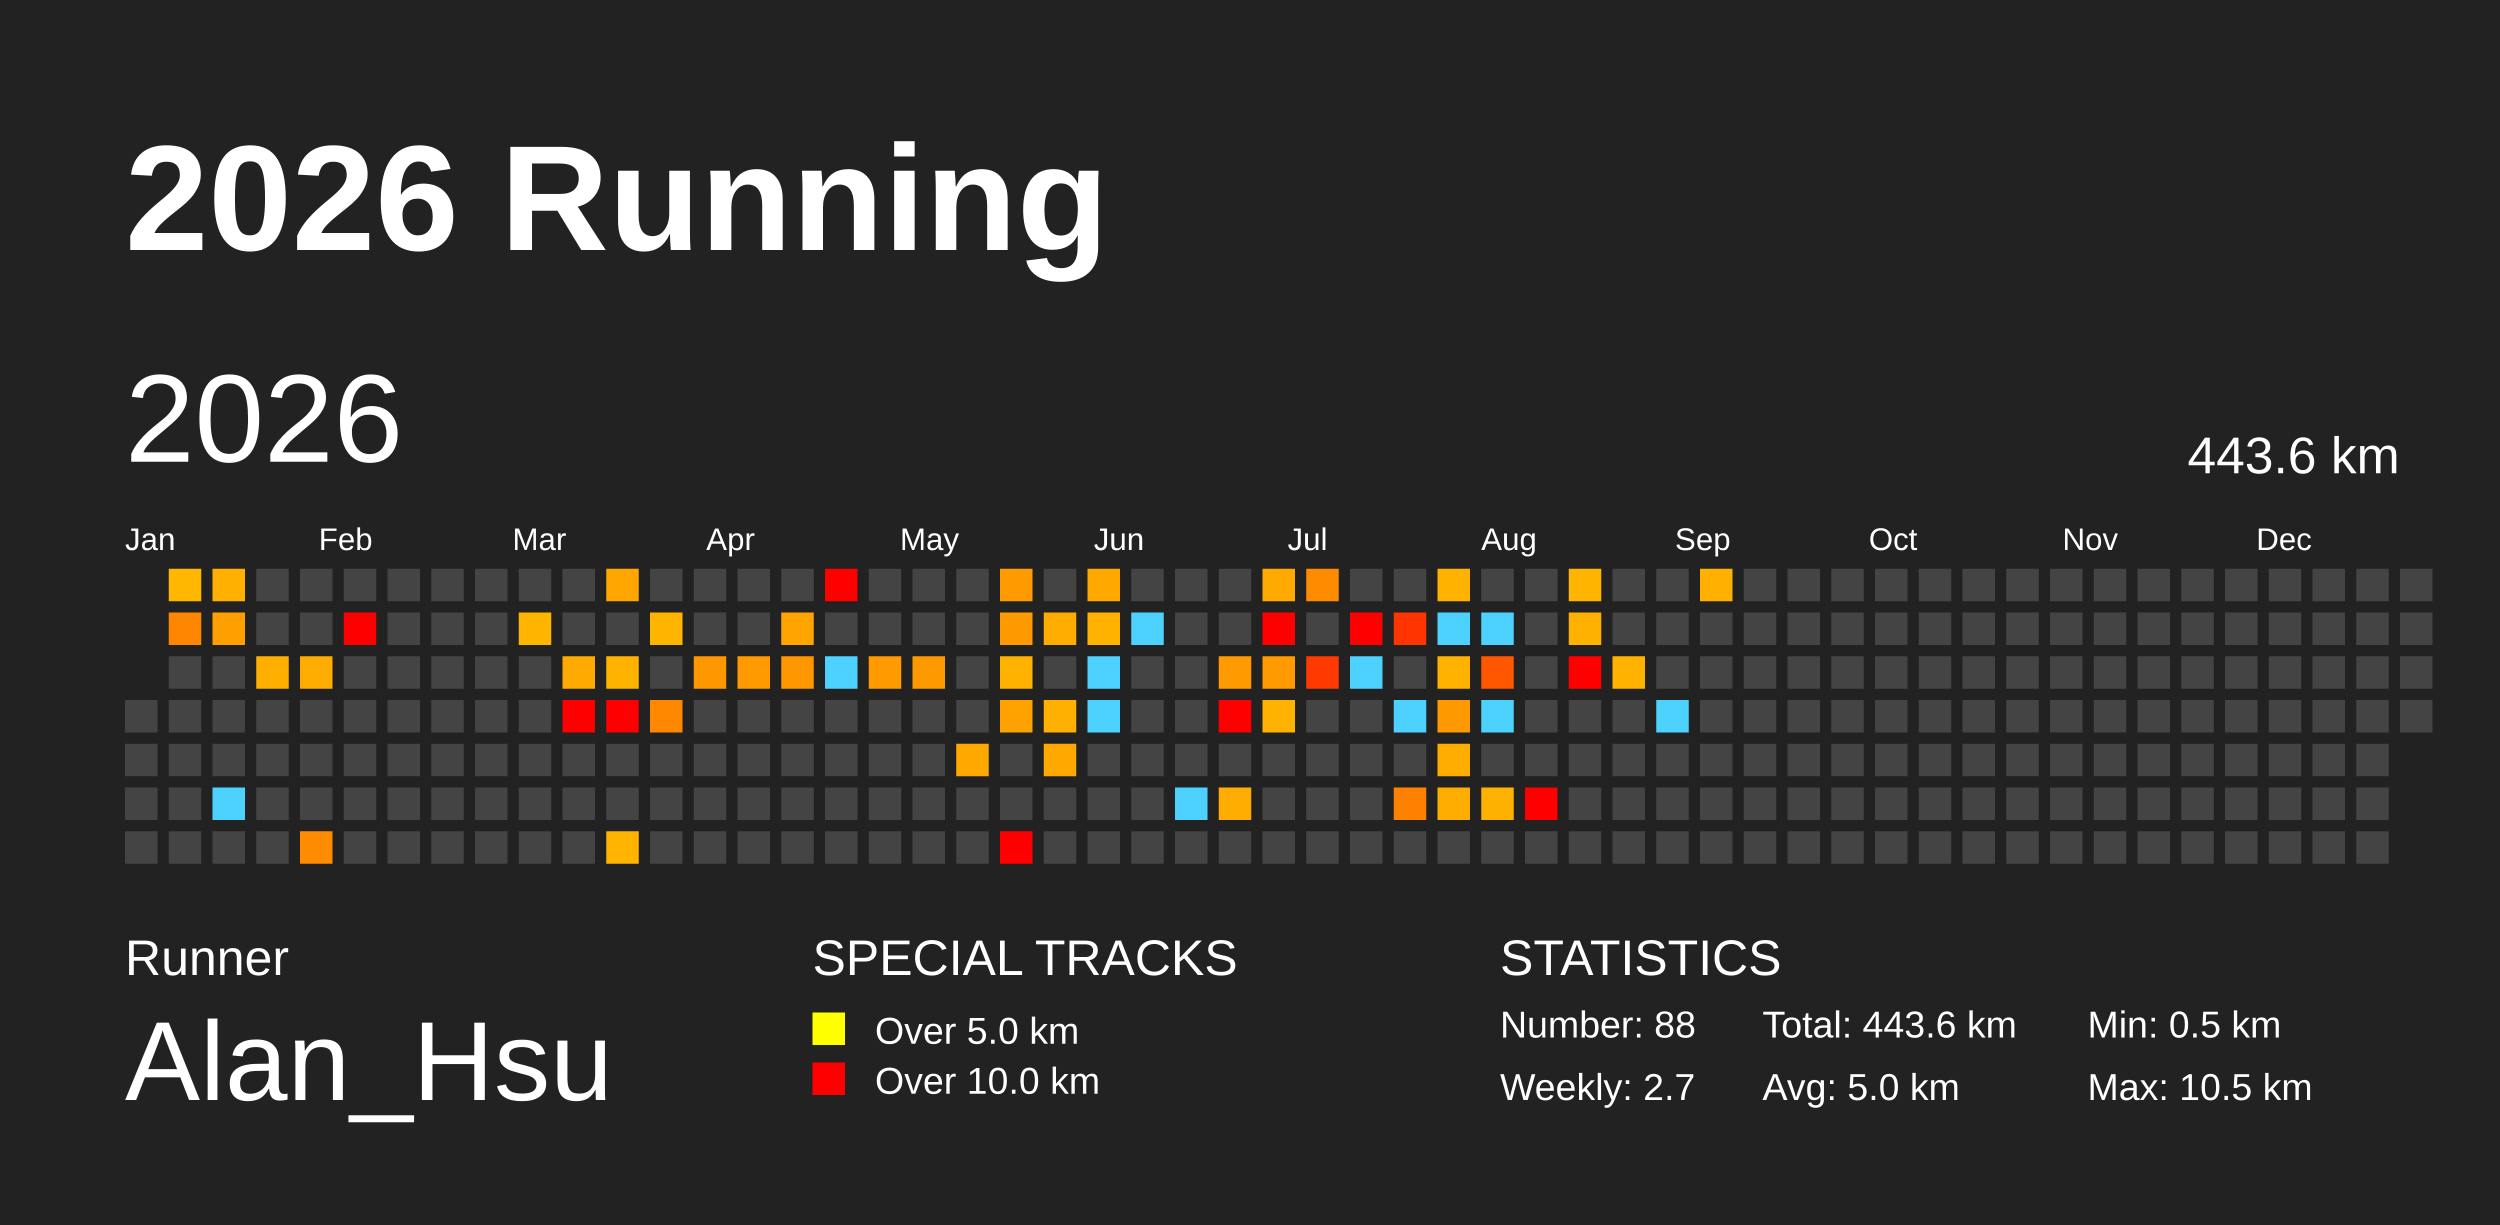
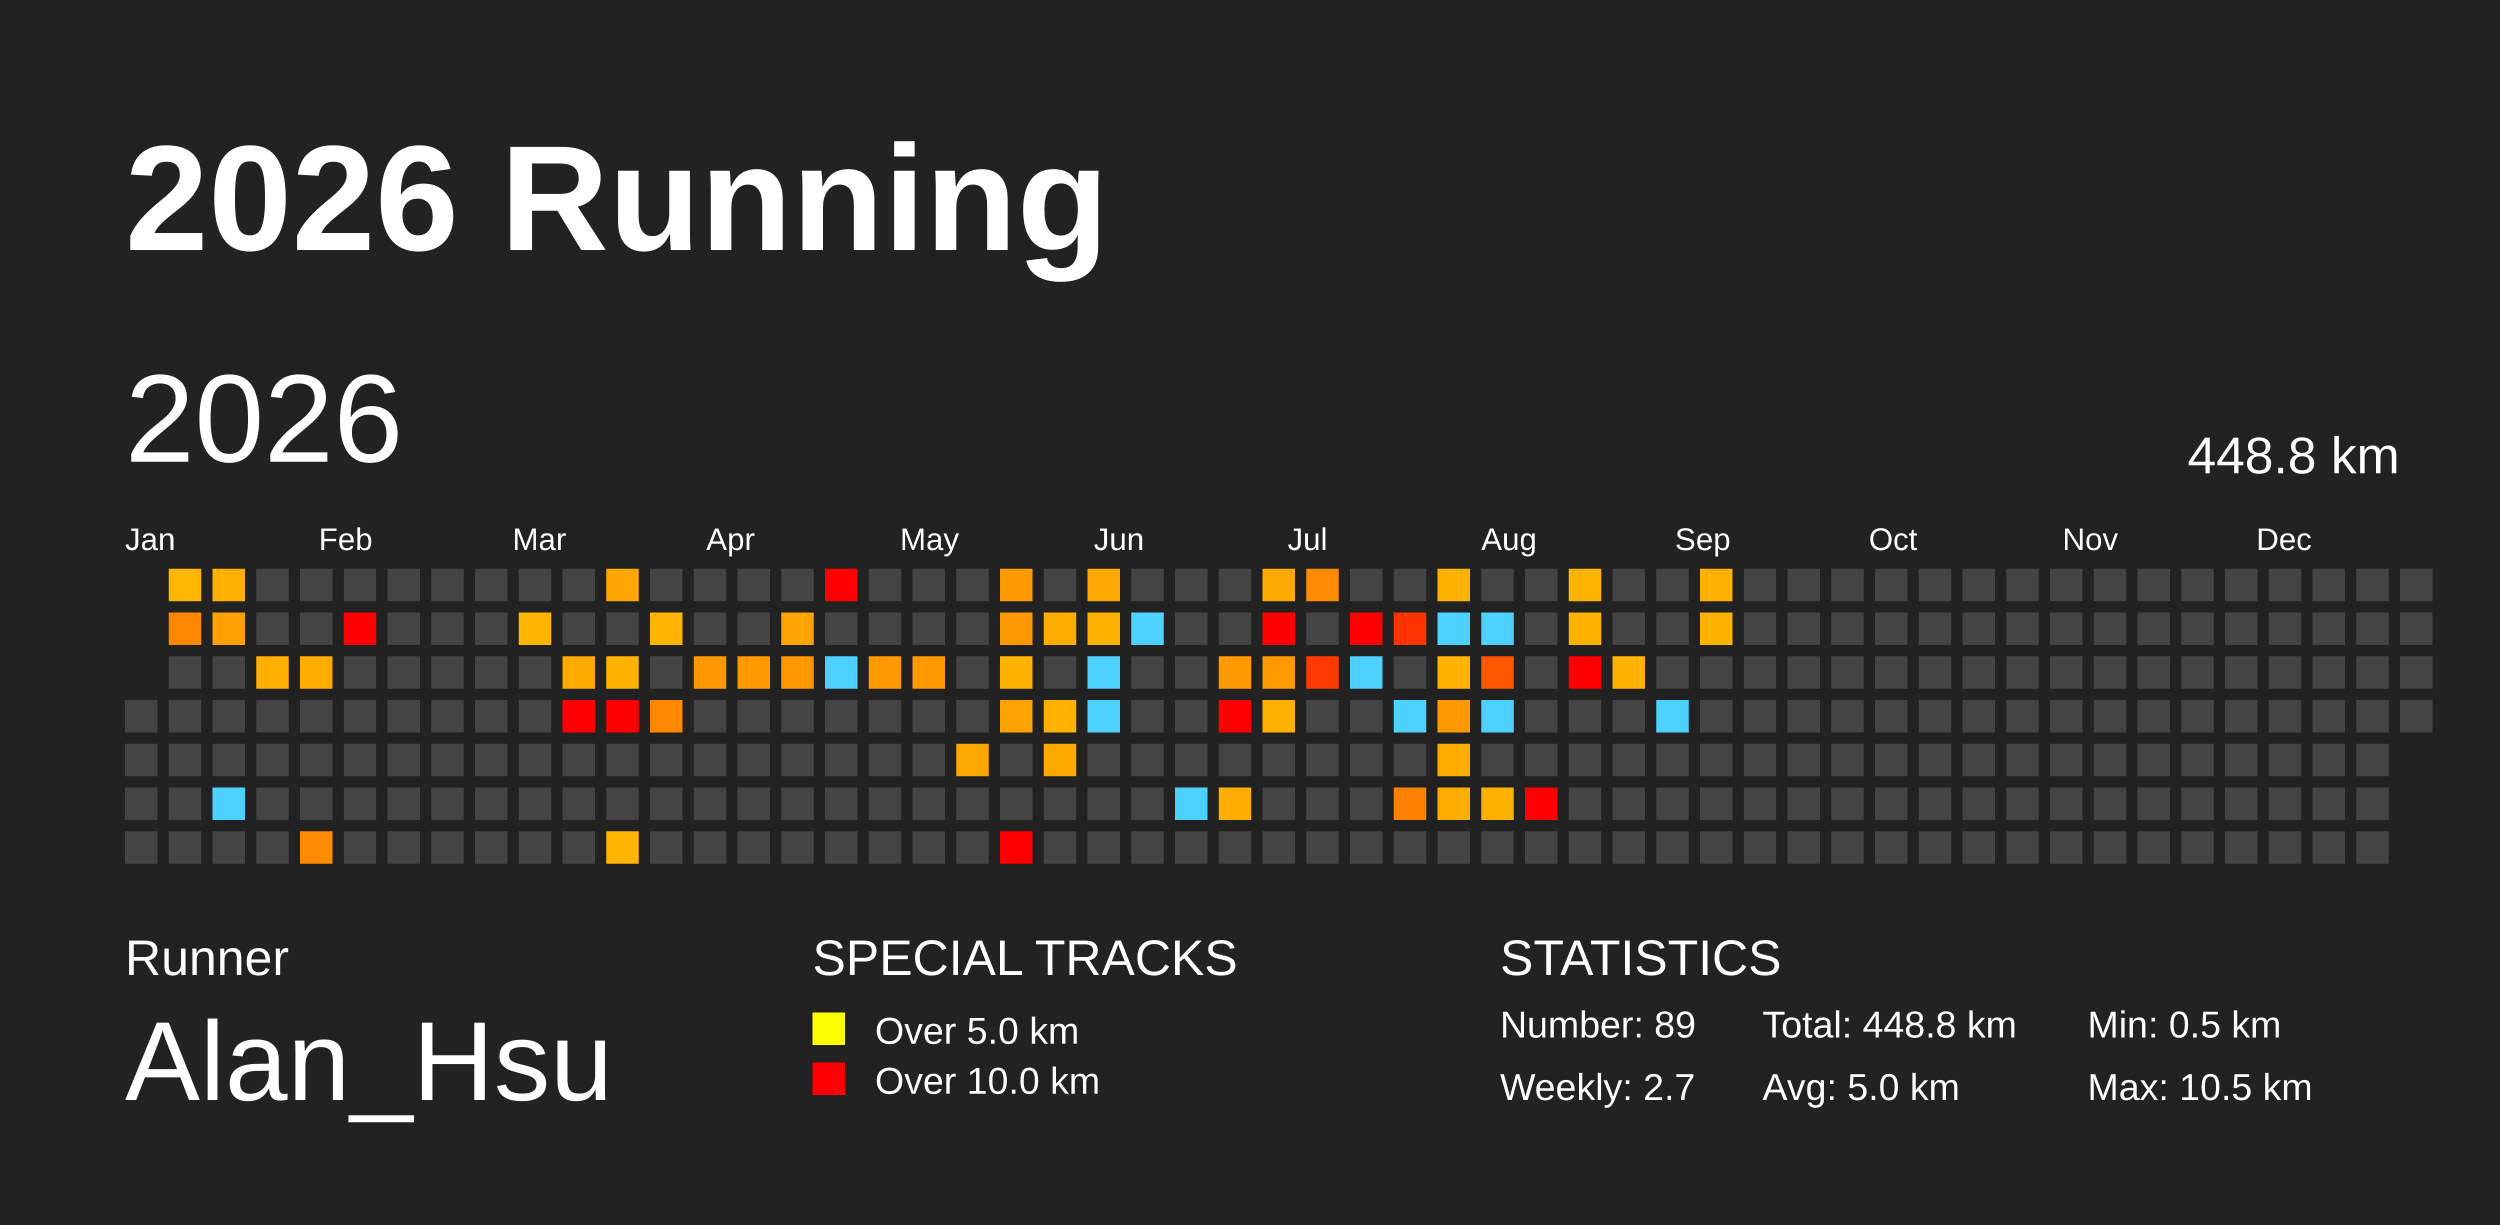
<svg xmlns="http://www.w3.org/2000/svg" baseProfile="full" height="98mm" version="1.1" viewBox="0,0,200,98" width="200mm">
  <defs />
  <rect fill="#222222" height="98" width="200" x="0" y="0" />
  <text fill="#FFFFFF" style="font-size:12px; font-family:Arial; font-weight:bold;" x="10" y="20">2026 Running</text>
  <text fill="#FFFFFF" style="font-size:4px; font-family:Arial" x="10" y="78">Runner</text>
  <text fill="#FFFFFF" style="font-size:9px; font-family:Arial" x="10" y="88">Alan_Hsu</text>
  <text fill="#FFFFFF" style="font-size:4px; font-family:Arial" x="65" y="78">SPECIAL TRACKS</text>
  <rect fill="yellow" height="2.6" width="2.6" x="65" y="81" />
  <text fill="#FFFFFF" style="font-size:3px; font-family:Arial" x="70" y="83.5">Over 5.0 km</text>
  <rect fill="red" height="2.6" width="2.6" x="65" y="85" />
  <text fill="#FFFFFF" style="font-size:3px; font-family:Arial" x="70" y="87.5">Over 10.0 km</text>
  <text fill="#FFFFFF" style="font-size:4px; font-family:Arial" x="120" y="78">STATISTICS</text>
-   <text fill="#FFFFFF" style="font-size:3px; font-family:Arial" x="120" y="83">Number: 88</text>
+   <text fill="#FFFFFF" style="font-size:3px; font-family:Arial" x="120" y="83">Number: 89</text>
  <text fill="#FFFFFF" style="font-size:3px; font-family:Arial" x="120" y="88">Weekly: 2.7</text>
-   <text fill="#FFFFFF" style="font-size:3px; font-family:Arial" x="141" y="83">Total: 443.6 km</text>
+   <text fill="#FFFFFF" style="font-size:3px; font-family:Arial" x="141" y="83">Total: 448.8 km</text>
  <text fill="#FFFFFF" style="font-size:3px; font-family:Arial" x="141" y="88">Avg: 5.0 km</text>
  <text fill="#FFFFFF" style="font-size:3px; font-family:Arial" x="167" y="83">Min: 0.5 km</text>
  <text fill="#FFFFFF" style="font-size:3px; font-family:Arial" x="167" y="88">Max: 10.5 km</text>
  <text dominant-baseline="hanging" fill="#FFFFFF" style="font-size:10.0px; font-family:Arial;" x="10" y="30">2026</text>
-   <text dominant-baseline="hanging" fill="#FFFFFF" style="font-size:4.125px; font-family:Arial;" x="175" y="35">443.6 km</text>
+   <text dominant-baseline="hanging" fill="#FFFFFF" style="font-size:4.125px; font-family:Arial;" x="175" y="35">448.8 km</text>
  <text fill="#FFFFFF" style="font-size:2.5px; font-family:Arial" x="10.0" y="44">Jan</text>
  <text fill="#FFFFFF" style="font-size:2.5px; font-family:Arial" x="25.5" y="44">Feb</text>
  <text fill="#FFFFFF" style="font-size:2.5px; font-family:Arial" x="41.0" y="44">Mar</text>
  <text fill="#FFFFFF" style="font-size:2.5px; font-family:Arial" x="56.5" y="44">Apr</text>
  <text fill="#FFFFFF" style="font-size:2.5px; font-family:Arial" x="72.0" y="44">May</text>
  <text fill="#FFFFFF" style="font-size:2.5px; font-family:Arial" x="87.5" y="44">Jun</text>
  <text fill="#FFFFFF" style="font-size:2.5px; font-family:Arial" x="103.0" y="44">Jul</text>
  <text fill="#FFFFFF" style="font-size:2.5px; font-family:Arial" x="118.5" y="44">Aug</text>
  <text fill="#FFFFFF" style="font-size:2.5px; font-family:Arial" x="134.0" y="44">Sep</text>
  <text fill="#FFFFFF" style="font-size:2.5px; font-family:Arial" x="149.5" y="44">Oct</text>
  <text fill="#FFFFFF" style="font-size:2.5px; font-family:Arial" x="165.0" y="44">Nov</text>
  <text fill="#FFFFFF" style="font-size:2.5px; font-family:Arial" x="180.5" y="44">Dec</text>
  <rect fill="#444444" height="2.6" width="2.6" x="10.0" y="56.0" />
  <rect fill="#444444" height="2.6" width="2.6" x="10.0" y="59.5" />
  <rect fill="#444444" height="2.6" width="2.6" x="10.0" y="63.0" />
  <rect fill="#444444" height="2.6" width="2.6" x="10.0" y="66.5" />
  <rect fill="#ffb700" height="2.6" width="2.6" x="13.5" y="45.5" />
  <rect fill="#ff8600" height="2.6" width="2.6" x="13.5" y="49.0" />
  <rect fill="#444444" height="2.6" width="2.6" x="13.5" y="52.5" />
  <rect fill="#444444" height="2.6" width="2.6" x="13.5" y="56.0" />
  <rect fill="#444444" height="2.6" width="2.6" x="13.5" y="59.5" />
  <rect fill="#444444" height="2.6" width="2.6" x="13.5" y="63.0" />
  <rect fill="#444444" height="2.6" width="2.6" x="13.5" y="66.5" />
  <rect fill="#ffb000" height="2.6" width="2.6" x="17.0" y="45.5" />
  <rect fill="#ff9f00" height="2.6" width="2.6" x="17.0" y="49.0" />
  <rect fill="#444444" height="2.6" width="2.6" x="17.0" y="52.5" />
  <rect fill="#444444" height="2.6" width="2.6" x="17.0" y="56.0" />
  <rect fill="#444444" height="2.6" width="2.6" x="17.0" y="59.5" />
  <rect fill="#4dd2ff" height="2.6" width="2.6" x="17.0" y="63.0" />
  <rect fill="#444444" height="2.6" width="2.6" x="17.0" y="66.5" />
  <rect fill="#444444" height="2.6" width="2.6" x="20.5" y="45.5" />
  <rect fill="#444444" height="2.6" width="2.6" x="20.5" y="49.0" />
  <rect fill="#ffaf00" height="2.6" width="2.6" x="20.5" y="52.5" />
  <rect fill="#444444" height="2.6" width="2.6" x="20.5" y="56.0" />
  <rect fill="#444444" height="2.6" width="2.6" x="20.5" y="59.5" />
  <rect fill="#444444" height="2.6" width="2.6" x="20.5" y="63.0" />
  <rect fill="#444444" height="2.6" width="2.6" x="20.5" y="66.5" />
  <rect fill="#444444" height="2.6" width="2.6" x="24.0" y="45.5" />
  <rect fill="#444444" height="2.6" width="2.6" x="24.0" y="49.0" />
  <rect fill="#ffac00" height="2.6" width="2.6" x="24.0" y="52.5" />
  <rect fill="#444444" height="2.6" width="2.6" x="24.0" y="56.0" />
  <rect fill="#444444" height="2.6" width="2.6" x="24.0" y="59.5" />
  <rect fill="#444444" height="2.6" width="2.6" x="24.0" y="63.0" />
  <rect fill="#ff8c00" height="2.6" width="2.6" x="24.0" y="66.5" />
  <rect fill="#444444" height="2.6" width="2.6" x="27.5" y="45.5" />
  <rect fill="red" height="2.6" width="2.6" x="27.5" y="49.0" />
  <rect fill="#444444" height="2.6" width="2.6" x="27.5" y="52.5" />
  <rect fill="#444444" height="2.6" width="2.6" x="27.5" y="56.0" />
  <rect fill="#444444" height="2.6" width="2.6" x="27.5" y="59.5" />
  <rect fill="#444444" height="2.6" width="2.6" x="27.5" y="63.0" />
  <rect fill="#444444" height="2.6" width="2.6" x="27.5" y="66.5" />
  <rect fill="#444444" height="2.6" width="2.6" x="31.0" y="45.5" />
  <rect fill="#444444" height="2.6" width="2.6" x="31.0" y="49.0" />
  <rect fill="#444444" height="2.6" width="2.6" x="31.0" y="52.5" />
  <rect fill="#444444" height="2.6" width="2.6" x="31.0" y="56.0" />
  <rect fill="#444444" height="2.6" width="2.6" x="31.0" y="59.5" />
  <rect fill="#444444" height="2.6" width="2.6" x="31.0" y="63.0" />
  <rect fill="#444444" height="2.6" width="2.6" x="31.0" y="66.5" />
  <rect fill="#444444" height="2.6" width="2.6" x="34.5" y="45.5" />
  <rect fill="#444444" height="2.6" width="2.6" x="34.5" y="49.0" />
  <rect fill="#444444" height="2.6" width="2.6" x="34.5" y="52.5" />
  <rect fill="#444444" height="2.6" width="2.6" x="34.5" y="56.0" />
  <rect fill="#444444" height="2.6" width="2.6" x="34.5" y="59.5" />
  <rect fill="#444444" height="2.6" width="2.6" x="34.5" y="63.0" />
  <rect fill="#444444" height="2.6" width="2.6" x="34.5" y="66.5" />
  <rect fill="#444444" height="2.6" width="2.6" x="38.0" y="45.5" />
  <rect fill="#444444" height="2.6" width="2.6" x="38.0" y="49.0" />
  <rect fill="#444444" height="2.6" width="2.6" x="38.0" y="52.5" />
  <rect fill="#444444" height="2.6" width="2.6" x="38.0" y="56.0" />
  <rect fill="#444444" height="2.6" width="2.6" x="38.0" y="59.5" />
  <rect fill="#444444" height="2.6" width="2.6" x="38.0" y="63.0" />
  <rect fill="#444444" height="2.6" width="2.6" x="38.0" y="66.5" />
  <rect fill="#444444" height="2.6" width="2.6" x="41.5" y="45.5" />
  <rect fill="#ffb400" height="2.6" width="2.6" x="41.5" y="49.0" />
  <rect fill="#444444" height="2.6" width="2.6" x="41.5" y="52.5" />
  <rect fill="#444444" height="2.6" width="2.6" x="41.5" y="56.0" />
  <rect fill="#444444" height="2.6" width="2.6" x="41.5" y="59.5" />
  <rect fill="#444444" height="2.6" width="2.6" x="41.5" y="63.0" />
  <rect fill="#444444" height="2.6" width="2.6" x="41.5" y="66.5" />
  <rect fill="#444444" height="2.6" width="2.6" x="45.0" y="45.5" />
  <rect fill="#444444" height="2.6" width="2.6" x="45.0" y="49.0" />
  <rect fill="#ffaa00" height="2.6" width="2.6" x="45.0" y="52.5" />
  <rect fill="red" height="2.6" width="2.6" x="45.0" y="56.0" />
  <rect fill="#444444" height="2.6" width="2.6" x="45.0" y="59.5" />
  <rect fill="#444444" height="2.6" width="2.6" x="45.0" y="63.0" />
  <rect fill="#444444" height="2.6" width="2.6" x="45.0" y="66.5" />
  <rect fill="#ffa700" height="2.6" width="2.6" x="48.5" y="45.5" />
  <rect fill="#444444" height="2.6" width="2.6" x="48.5" y="49.0" />
  <rect fill="#ffb300" height="2.6" width="2.6" x="48.5" y="52.5" />
  <rect fill="red" height="2.6" width="2.6" x="48.5" y="56.0" />
  <rect fill="#444444" height="2.6" width="2.6" x="48.5" y="59.5" />
  <rect fill="#444444" height="2.6" width="2.6" x="48.5" y="63.0" />
  <rect fill="#ffb400" height="2.6" width="2.6" x="48.5" y="66.5" />
  <rect fill="#444444" height="2.6" width="2.6" x="52.0" y="45.5" />
  <rect fill="#ffb500" height="2.6" width="2.6" x="52.0" y="49.0" />
  <rect fill="#444444" height="2.6" width="2.6" x="52.0" y="52.5" />
  <rect fill="#ff8800" height="2.6" width="2.6" x="52.0" y="56.0" />
  <rect fill="#444444" height="2.6" width="2.6" x="52.0" y="59.5" />
  <rect fill="#444444" height="2.6" width="2.6" x="52.0" y="63.0" />
  <rect fill="#444444" height="2.6" width="2.6" x="52.0" y="66.5" />
  <rect fill="#444444" height="2.6" width="2.6" x="55.5" y="45.5" />
  <rect fill="#444444" height="2.6" width="2.6" x="55.5" y="49.0" />
  <rect fill="#ff9700" height="2.6" width="2.6" x="55.5" y="52.5" />
  <rect fill="#444444" height="2.6" width="2.6" x="55.5" y="56.0" />
  <rect fill="#444444" height="2.6" width="2.6" x="55.5" y="59.5" />
  <rect fill="#444444" height="2.6" width="2.6" x="55.5" y="63.0" />
  <rect fill="#444444" height="2.6" width="2.6" x="55.5" y="66.5" />
  <rect fill="#444444" height="2.6" width="2.6" x="59.0" y="45.5" />
  <rect fill="#444444" height="2.6" width="2.6" x="59.0" y="49.0" />
  <rect fill="#ff9a00" height="2.6" width="2.6" x="59.0" y="52.5" />
  <rect fill="#444444" height="2.6" width="2.6" x="59.0" y="56.0" />
  <rect fill="#444444" height="2.6" width="2.6" x="59.0" y="59.5" />
  <rect fill="#444444" height="2.6" width="2.6" x="59.0" y="63.0" />
  <rect fill="#444444" height="2.6" width="2.6" x="59.0" y="66.5" />
  <rect fill="#444444" height="2.6" width="2.6" x="62.5" y="45.5" />
  <rect fill="#ffa400" height="2.6" width="2.6" x="62.5" y="49.0" />
  <rect fill="#ff9800" height="2.6" width="2.6" x="62.5" y="52.5" />
  <rect fill="#444444" height="2.6" width="2.6" x="62.5" y="56.0" />
  <rect fill="#444444" height="2.6" width="2.6" x="62.5" y="59.5" />
  <rect fill="#444444" height="2.6" width="2.6" x="62.5" y="63.0" />
  <rect fill="#444444" height="2.6" width="2.6" x="62.5" y="66.5" />
  <rect fill="red" height="2.6" width="2.6" x="66.0" y="45.5" />
  <rect fill="#444444" height="2.6" width="2.6" x="66.0" y="49.0" />
  <rect fill="#4dd2ff" height="2.6" width="2.6" x="66.0" y="52.5" />
  <rect fill="#444444" height="2.6" width="2.6" x="66.0" y="56.0" />
  <rect fill="#444444" height="2.6" width="2.6" x="66.0" y="59.5" />
  <rect fill="#444444" height="2.6" width="2.6" x="66.0" y="63.0" />
  <rect fill="#444444" height="2.6" width="2.6" x="66.0" y="66.5" />
  <rect fill="#444444" height="2.6" width="2.6" x="69.5" y="45.5" />
  <rect fill="#444444" height="2.6" width="2.6" x="69.5" y="49.0" />
  <rect fill="#ff9a00" height="2.6" width="2.6" x="69.5" y="52.5" />
  <rect fill="#444444" height="2.6" width="2.6" x="69.5" y="56.0" />
  <rect fill="#444444" height="2.6" width="2.6" x="69.5" y="59.5" />
  <rect fill="#444444" height="2.6" width="2.6" x="69.5" y="63.0" />
  <rect fill="#444444" height="2.6" width="2.6" x="69.5" y="66.5" />
  <rect fill="#444444" height="2.6" width="2.6" x="73.0" y="45.5" />
  <rect fill="#444444" height="2.6" width="2.6" x="73.0" y="49.0" />
  <rect fill="#ff9900" height="2.6" width="2.6" x="73.0" y="52.5" />
  <rect fill="#444444" height="2.6" width="2.6" x="73.0" y="56.0" />
  <rect fill="#444444" height="2.6" width="2.6" x="73.0" y="59.5" />
  <rect fill="#444444" height="2.6" width="2.6" x="73.0" y="63.0" />
  <rect fill="#444444" height="2.6" width="2.6" x="73.0" y="66.5" />
  <rect fill="#444444" height="2.6" width="2.6" x="76.5" y="45.5" />
  <rect fill="#444444" height="2.6" width="2.6" x="76.5" y="49.0" />
  <rect fill="#444444" height="2.6" width="2.6" x="76.5" y="52.5" />
  <rect fill="#444444" height="2.6" width="2.6" x="76.5" y="56.0" />
  <rect fill="#ffa800" height="2.6" width="2.6" x="76.5" y="59.5" />
  <rect fill="#444444" height="2.6" width="2.6" x="76.5" y="63.0" />
  <rect fill="#444444" height="2.6" width="2.6" x="76.5" y="66.5" />
  <rect fill="#ff9b00" height="2.6" width="2.6" x="80.0" y="45.5" />
  <rect fill="#ff9900" height="2.6" width="2.6" x="80.0" y="49.0" />
  <rect fill="#ffb200" height="2.6" width="2.6" x="80.0" y="52.5" />
  <rect fill="#ffa200" height="2.6" width="2.6" x="80.0" y="56.0" />
  <rect fill="#444444" height="2.6" width="2.6" x="80.0" y="59.5" />
  <rect fill="#444444" height="2.6" width="2.6" x="80.0" y="63.0" />
  <rect fill="red" height="2.6" width="2.6" x="80.0" y="66.5" />
  <rect fill="#444444" height="2.6" width="2.6" x="83.5" y="45.5" />
  <rect fill="#ffac00" height="2.6" width="2.6" x="83.5" y="49.0" />
  <rect fill="#444444" height="2.6" width="2.6" x="83.5" y="52.5" />
  <rect fill="#ffb000" height="2.6" width="2.6" x="83.5" y="56.0" />
  <rect fill="#ffa900" height="2.6" width="2.6" x="83.5" y="59.5" />
  <rect fill="#444444" height="2.6" width="2.6" x="83.5" y="63.0" />
  <rect fill="#444444" height="2.6" width="2.6" x="83.5" y="66.5" />
  <rect fill="#ffa900" height="2.6" width="2.6" x="87.0" y="45.5" />
  <rect fill="#ffb300" height="2.6" width="2.6" x="87.0" y="49.0" />
  <rect fill="#4dd2ff" height="2.6" width="2.6" x="87.0" y="52.5" />
  <rect fill="#4dd2ff" height="2.6" width="2.6" x="87.0" y="56.0" />
  <rect fill="#444444" height="2.6" width="2.6" x="87.0" y="59.5" />
  <rect fill="#444444" height="2.6" width="2.6" x="87.0" y="63.0" />
  <rect fill="#444444" height="2.6" width="2.6" x="87.0" y="66.5" />
  <rect fill="#444444" height="2.6" width="2.6" x="90.5" y="45.5" />
  <rect fill="#4dd2ff" height="2.6" width="2.6" x="90.5" y="49.0" />
  <rect fill="#444444" height="2.6" width="2.6" x="90.5" y="52.5" />
  <rect fill="#444444" height="2.6" width="2.6" x="90.5" y="56.0" />
  <rect fill="#444444" height="2.6" width="2.6" x="90.5" y="59.5" />
  <rect fill="#444444" height="2.6" width="2.6" x="90.5" y="63.0" />
  <rect fill="#444444" height="2.6" width="2.6" x="90.5" y="66.5" />
  <rect fill="#444444" height="2.6" width="2.6" x="94.0" y="45.5" />
  <rect fill="#444444" height="2.6" width="2.6" x="94.0" y="49.0" />
  <rect fill="#444444" height="2.6" width="2.6" x="94.0" y="52.5" />
  <rect fill="#444444" height="2.6" width="2.6" x="94.0" y="56.0" />
  <rect fill="#444444" height="2.6" width="2.6" x="94.0" y="59.5" />
  <rect fill="#4dd2ff" height="2.6" width="2.6" x="94.0" y="63.0" />
  <rect fill="#444444" height="2.6" width="2.6" x="94.0" y="66.5" />
  <rect fill="#444444" height="2.6" width="2.6" x="97.5" y="45.5" />
  <rect fill="#444444" height="2.6" width="2.6" x="97.5" y="49.0" />
  <rect fill="#ff9b00" height="2.6" width="2.6" x="97.5" y="52.5" />
  <rect fill="red" height="2.6" width="2.6" x="97.5" y="56.0" />
  <rect fill="#444444" height="2.6" width="2.6" x="97.5" y="59.5" />
  <rect fill="#ffad00" height="2.6" width="2.6" x="97.5" y="63.0" />
  <rect fill="#444444" height="2.6" width="2.6" x="97.5" y="66.5" />
  <rect fill="#ffaa00" height="2.6" width="2.6" x="101.0" y="45.5" />
  <rect fill="red" height="2.6" width="2.6" x="101.0" y="49.0" />
  <rect fill="#ff9a00" height="2.6" width="2.6" x="101.0" y="52.5" />
  <rect fill="#ffb300" height="2.6" width="2.6" x="101.0" y="56.0" />
  <rect fill="#444444" height="2.6" width="2.6" x="101.0" y="59.5" />
  <rect fill="#444444" height="2.6" width="2.6" x="101.0" y="63.0" />
  <rect fill="#444444" height="2.6" width="2.6" x="101.0" y="66.5" />
  <rect fill="#ff8b00" height="2.6" width="2.6" x="104.5" y="45.5" />
  <rect fill="#444444" height="2.6" width="2.6" x="104.5" y="49.0" />
  <rect fill="#ff3a00" height="2.6" width="2.6" x="104.5" y="52.5" />
  <rect fill="#444444" height="2.6" width="2.6" x="104.5" y="56.0" />
  <rect fill="#444444" height="2.6" width="2.6" x="104.5" y="59.5" />
  <rect fill="#444444" height="2.6" width="2.6" x="104.5" y="63.0" />
  <rect fill="#444444" height="2.6" width="2.6" x="104.5" y="66.5" />
  <rect fill="#444444" height="2.6" width="2.6" x="108.0" y="45.5" />
  <rect fill="red" height="2.6" width="2.6" x="108.0" y="49.0" />
  <rect fill="#4dd2ff" height="2.6" width="2.6" x="108.0" y="52.5" />
  <rect fill="#444444" height="2.6" width="2.6" x="108.0" y="56.0" />
  <rect fill="#444444" height="2.6" width="2.6" x="108.0" y="59.5" />
  <rect fill="#444444" height="2.6" width="2.6" x="108.0" y="63.0" />
  <rect fill="#444444" height="2.6" width="2.6" x="108.0" y="66.5" />
  <rect fill="#444444" height="2.6" width="2.6" x="111.5" y="45.5" />
  <rect fill="#ff3400" height="2.6" width="2.6" x="111.5" y="49.0" />
  <rect fill="#444444" height="2.6" width="2.6" x="111.5" y="52.5" />
  <rect fill="#4dd2ff" height="2.6" width="2.6" x="111.5" y="56.0" />
  <rect fill="#444444" height="2.6" width="2.6" x="111.5" y="59.5" />
  <rect fill="#ff8100" height="2.6" width="2.6" x="111.5" y="63.0" />
  <rect fill="#444444" height="2.6" width="2.6" x="111.5" y="66.5" />
  <rect fill="#ffb300" height="2.6" width="2.6" x="115.0" y="45.5" />
  <rect fill="#4dd2ff" height="2.6" width="2.6" x="115.0" y="49.0" />
  <rect fill="#ffb300" height="2.6" width="2.6" x="115.0" y="52.5" />
  <rect fill="#ff9900" height="2.6" width="2.6" x="115.0" y="56.0" />
  <rect fill="#ffae00" height="2.6" width="2.6" x="115.0" y="59.5" />
  <rect fill="#ffae00" height="2.6" width="2.6" x="115.0" y="63.0" />
  <rect fill="#444444" height="2.6" width="2.6" x="115.0" y="66.5" />
  <rect fill="#444444" height="2.6" width="2.6" x="118.5" y="45.5" />
  <rect fill="#4dd2ff" height="2.6" width="2.6" x="118.5" y="49.0" />
  <rect fill="#ff5700" height="2.6" width="2.6" x="118.5" y="52.5" />
  <rect fill="#4dd2ff" height="2.6" width="2.6" x="118.5" y="56.0" />
  <rect fill="#444444" height="2.6" width="2.6" x="118.5" y="59.5" />
  <rect fill="#ffb100" height="2.6" width="2.6" x="118.5" y="63.0" />
  <rect fill="#444444" height="2.6" width="2.6" x="118.5" y="66.5" />
  <rect fill="#444444" height="2.6" width="2.6" x="122.0" y="45.5" />
  <rect fill="#444444" height="2.6" width="2.6" x="122.0" y="49.0" />
  <rect fill="#444444" height="2.6" width="2.6" x="122.0" y="52.5" />
  <rect fill="#444444" height="2.6" width="2.6" x="122.0" y="56.0" />
  <rect fill="#444444" height="2.6" width="2.6" x="122.0" y="59.5" />
  <rect fill="red" height="2.6" width="2.6" x="122.0" y="63.0" />
  <rect fill="#444444" height="2.6" width="2.6" x="122.0" y="66.5" />
  <rect fill="#ffb400" height="2.6" width="2.6" x="125.5" y="45.5" />
  <rect fill="#ffb100" height="2.6" width="2.6" x="125.5" y="49.0" />
  <rect fill="red" height="2.6" width="2.6" x="125.5" y="52.5" />
  <rect fill="#444444" height="2.6" width="2.6" x="125.5" y="56.0" />
  <rect fill="#444444" height="2.6" width="2.6" x="125.5" y="59.5" />
  <rect fill="#444444" height="2.6" width="2.6" x="125.5" y="63.0" />
  <rect fill="#444444" height="2.6" width="2.6" x="125.5" y="66.5" />
  <rect fill="#444444" height="2.6" width="2.6" x="129.0" y="45.5" />
  <rect fill="#444444" height="2.6" width="2.6" x="129.0" y="49.0" />
  <rect fill="#ffb300" height="2.6" width="2.6" x="129.0" y="52.5" />
  <rect fill="#444444" height="2.6" width="2.6" x="129.0" y="56.0" />
  <rect fill="#444444" height="2.6" width="2.6" x="129.0" y="59.5" />
  <rect fill="#444444" height="2.6" width="2.6" x="129.0" y="63.0" />
  <rect fill="#444444" height="2.6" width="2.6" x="129.0" y="66.5" />
  <rect fill="#444444" height="2.6" width="2.6" x="132.5" y="45.5" />
  <rect fill="#444444" height="2.6" width="2.6" x="132.5" y="49.0" />
  <rect fill="#444444" height="2.6" width="2.6" x="132.5" y="52.5" />
  <rect fill="#4dd2ff" height="2.6" width="2.6" x="132.5" y="56.0" />
  <rect fill="#444444" height="2.6" width="2.6" x="132.5" y="59.5" />
  <rect fill="#444444" height="2.6" width="2.6" x="132.5" y="63.0" />
  <rect fill="#444444" height="2.6" width="2.6" x="132.5" y="66.5" />
  <rect fill="#ffb000" height="2.6" width="2.6" x="136.0" y="45.5" />
-   <rect fill="#444444" height="2.6" width="2.6" x="136.0" y="49.0" />
+   <rect fill="#ffb200" height="2.6" width="2.6" x="136.0" y="49.0" />
  <rect fill="#444444" height="2.6" width="2.6" x="136.0" y="52.5" />
  <rect fill="#444444" height="2.6" width="2.6" x="136.0" y="56.0" />
  <rect fill="#444444" height="2.6" width="2.6" x="136.0" y="59.5" />
  <rect fill="#444444" height="2.6" width="2.6" x="136.0" y="63.0" />
  <rect fill="#444444" height="2.6" width="2.6" x="136.0" y="66.5" />
  <rect fill="#444444" height="2.6" width="2.6" x="139.5" y="45.5" />
  <rect fill="#444444" height="2.6" width="2.6" x="139.5" y="49.0" />
  <rect fill="#444444" height="2.6" width="2.6" x="139.5" y="52.5" />
  <rect fill="#444444" height="2.6" width="2.6" x="139.5" y="56.0" />
  <rect fill="#444444" height="2.6" width="2.6" x="139.5" y="59.5" />
  <rect fill="#444444" height="2.6" width="2.6" x="139.5" y="63.0" />
  <rect fill="#444444" height="2.6" width="2.6" x="139.5" y="66.5" />
  <rect fill="#444444" height="2.6" width="2.6" x="143.0" y="45.5" />
  <rect fill="#444444" height="2.6" width="2.6" x="143.0" y="49.0" />
  <rect fill="#444444" height="2.6" width="2.6" x="143.0" y="52.5" />
  <rect fill="#444444" height="2.6" width="2.6" x="143.0" y="56.0" />
  <rect fill="#444444" height="2.6" width="2.6" x="143.0" y="59.5" />
  <rect fill="#444444" height="2.6" width="2.6" x="143.0" y="63.0" />
  <rect fill="#444444" height="2.6" width="2.6" x="143.0" y="66.5" />
  <rect fill="#444444" height="2.6" width="2.6" x="146.5" y="45.5" />
  <rect fill="#444444" height="2.6" width="2.6" x="146.5" y="49.0" />
  <rect fill="#444444" height="2.6" width="2.6" x="146.5" y="52.5" />
  <rect fill="#444444" height="2.6" width="2.6" x="146.5" y="56.0" />
  <rect fill="#444444" height="2.6" width="2.6" x="146.5" y="59.5" />
  <rect fill="#444444" height="2.6" width="2.6" x="146.5" y="63.0" />
  <rect fill="#444444" height="2.6" width="2.6" x="146.5" y="66.5" />
  <rect fill="#444444" height="2.6" width="2.6" x="150.0" y="45.5" />
  <rect fill="#444444" height="2.6" width="2.6" x="150.0" y="49.0" />
  <rect fill="#444444" height="2.6" width="2.6" x="150.0" y="52.5" />
  <rect fill="#444444" height="2.6" width="2.6" x="150.0" y="56.0" />
  <rect fill="#444444" height="2.6" width="2.6" x="150.0" y="59.5" />
  <rect fill="#444444" height="2.6" width="2.6" x="150.0" y="63.0" />
  <rect fill="#444444" height="2.6" width="2.6" x="150.0" y="66.5" />
  <rect fill="#444444" height="2.6" width="2.6" x="153.5" y="45.5" />
  <rect fill="#444444" height="2.6" width="2.6" x="153.5" y="49.0" />
  <rect fill="#444444" height="2.6" width="2.6" x="153.5" y="52.5" />
  <rect fill="#444444" height="2.6" width="2.6" x="153.5" y="56.0" />
  <rect fill="#444444" height="2.6" width="2.6" x="153.5" y="59.5" />
  <rect fill="#444444" height="2.6" width="2.6" x="153.5" y="63.0" />
  <rect fill="#444444" height="2.6" width="2.6" x="153.5" y="66.5" />
  <rect fill="#444444" height="2.6" width="2.6" x="157.0" y="45.5" />
  <rect fill="#444444" height="2.6" width="2.6" x="157.0" y="49.0" />
  <rect fill="#444444" height="2.6" width="2.6" x="157.0" y="52.5" />
  <rect fill="#444444" height="2.6" width="2.6" x="157.0" y="56.0" />
  <rect fill="#444444" height="2.6" width="2.6" x="157.0" y="59.5" />
  <rect fill="#444444" height="2.6" width="2.6" x="157.0" y="63.0" />
  <rect fill="#444444" height="2.6" width="2.6" x="157.0" y="66.5" />
  <rect fill="#444444" height="2.6" width="2.6" x="160.5" y="45.5" />
  <rect fill="#444444" height="2.6" width="2.6" x="160.5" y="49.0" />
  <rect fill="#444444" height="2.6" width="2.6" x="160.5" y="52.5" />
  <rect fill="#444444" height="2.6" width="2.6" x="160.5" y="56.0" />
  <rect fill="#444444" height="2.6" width="2.6" x="160.5" y="59.5" />
  <rect fill="#444444" height="2.6" width="2.6" x="160.5" y="63.0" />
  <rect fill="#444444" height="2.6" width="2.6" x="160.5" y="66.5" />
  <rect fill="#444444" height="2.6" width="2.6" x="164.0" y="45.5" />
  <rect fill="#444444" height="2.6" width="2.6" x="164.0" y="49.0" />
  <rect fill="#444444" height="2.6" width="2.6" x="164.0" y="52.5" />
  <rect fill="#444444" height="2.6" width="2.6" x="164.0" y="56.0" />
  <rect fill="#444444" height="2.6" width="2.6" x="164.0" y="59.5" />
  <rect fill="#444444" height="2.6" width="2.6" x="164.0" y="63.0" />
  <rect fill="#444444" height="2.6" width="2.6" x="164.0" y="66.5" />
  <rect fill="#444444" height="2.6" width="2.6" x="167.5" y="45.5" />
  <rect fill="#444444" height="2.6" width="2.6" x="167.5" y="49.0" />
  <rect fill="#444444" height="2.6" width="2.6" x="167.5" y="52.5" />
  <rect fill="#444444" height="2.6" width="2.6" x="167.5" y="56.0" />
  <rect fill="#444444" height="2.6" width="2.6" x="167.5" y="59.5" />
  <rect fill="#444444" height="2.6" width="2.6" x="167.5" y="63.0" />
  <rect fill="#444444" height="2.6" width="2.6" x="167.5" y="66.5" />
  <rect fill="#444444" height="2.6" width="2.6" x="171.0" y="45.5" />
  <rect fill="#444444" height="2.6" width="2.6" x="171.0" y="49.0" />
  <rect fill="#444444" height="2.6" width="2.6" x="171.0" y="52.5" />
  <rect fill="#444444" height="2.6" width="2.6" x="171.0" y="56.0" />
  <rect fill="#444444" height="2.6" width="2.6" x="171.0" y="59.5" />
  <rect fill="#444444" height="2.6" width="2.6" x="171.0" y="63.0" />
  <rect fill="#444444" height="2.6" width="2.6" x="171.0" y="66.5" />
  <rect fill="#444444" height="2.6" width="2.6" x="174.5" y="45.5" />
  <rect fill="#444444" height="2.6" width="2.6" x="174.5" y="49.0" />
  <rect fill="#444444" height="2.6" width="2.6" x="174.5" y="52.5" />
  <rect fill="#444444" height="2.6" width="2.6" x="174.5" y="56.0" />
  <rect fill="#444444" height="2.6" width="2.6" x="174.5" y="59.5" />
  <rect fill="#444444" height="2.6" width="2.6" x="174.5" y="63.0" />
  <rect fill="#444444" height="2.6" width="2.6" x="174.5" y="66.5" />
  <rect fill="#444444" height="2.6" width="2.6" x="178.0" y="45.5" />
  <rect fill="#444444" height="2.6" width="2.6" x="178.0" y="49.0" />
  <rect fill="#444444" height="2.6" width="2.6" x="178.0" y="52.5" />
  <rect fill="#444444" height="2.6" width="2.6" x="178.0" y="56.0" />
  <rect fill="#444444" height="2.6" width="2.6" x="178.0" y="59.5" />
  <rect fill="#444444" height="2.6" width="2.6" x="178.0" y="63.0" />
  <rect fill="#444444" height="2.6" width="2.6" x="178.0" y="66.5" />
  <rect fill="#444444" height="2.6" width="2.6" x="181.5" y="45.5" />
  <rect fill="#444444" height="2.6" width="2.6" x="181.5" y="49.0" />
  <rect fill="#444444" height="2.6" width="2.6" x="181.5" y="52.5" />
  <rect fill="#444444" height="2.6" width="2.6" x="181.5" y="56.0" />
  <rect fill="#444444" height="2.6" width="2.6" x="181.5" y="59.5" />
  <rect fill="#444444" height="2.6" width="2.6" x="181.5" y="63.0" />
  <rect fill="#444444" height="2.6" width="2.6" x="181.5" y="66.5" />
  <rect fill="#444444" height="2.6" width="2.6" x="185.0" y="45.5" />
  <rect fill="#444444" height="2.6" width="2.6" x="185.0" y="49.0" />
  <rect fill="#444444" height="2.6" width="2.6" x="185.0" y="52.5" />
  <rect fill="#444444" height="2.6" width="2.6" x="185.0" y="56.0" />
  <rect fill="#444444" height="2.6" width="2.6" x="185.0" y="59.5" />
  <rect fill="#444444" height="2.6" width="2.6" x="185.0" y="63.0" />
  <rect fill="#444444" height="2.6" width="2.6" x="185.0" y="66.5" />
  <rect fill="#444444" height="2.6" width="2.6" x="188.5" y="45.5" />
  <rect fill="#444444" height="2.6" width="2.6" x="188.5" y="49.0" />
  <rect fill="#444444" height="2.6" width="2.6" x="188.5" y="52.5" />
  <rect fill="#444444" height="2.6" width="2.6" x="188.5" y="56.0" />
  <rect fill="#444444" height="2.6" width="2.6" x="188.5" y="59.5" />
  <rect fill="#444444" height="2.6" width="2.6" x="188.5" y="63.0" />
  <rect fill="#444444" height="2.6" width="2.6" x="188.5" y="66.5" />
  <rect fill="#444444" height="2.6" width="2.6" x="192.0" y="45.5" />
  <rect fill="#444444" height="2.6" width="2.6" x="192.0" y="49.0" />
  <rect fill="#444444" height="2.6" width="2.6" x="192.0" y="52.5" />
  <rect fill="#444444" height="2.6" width="2.6" x="192.0" y="56.0" />
</svg>
